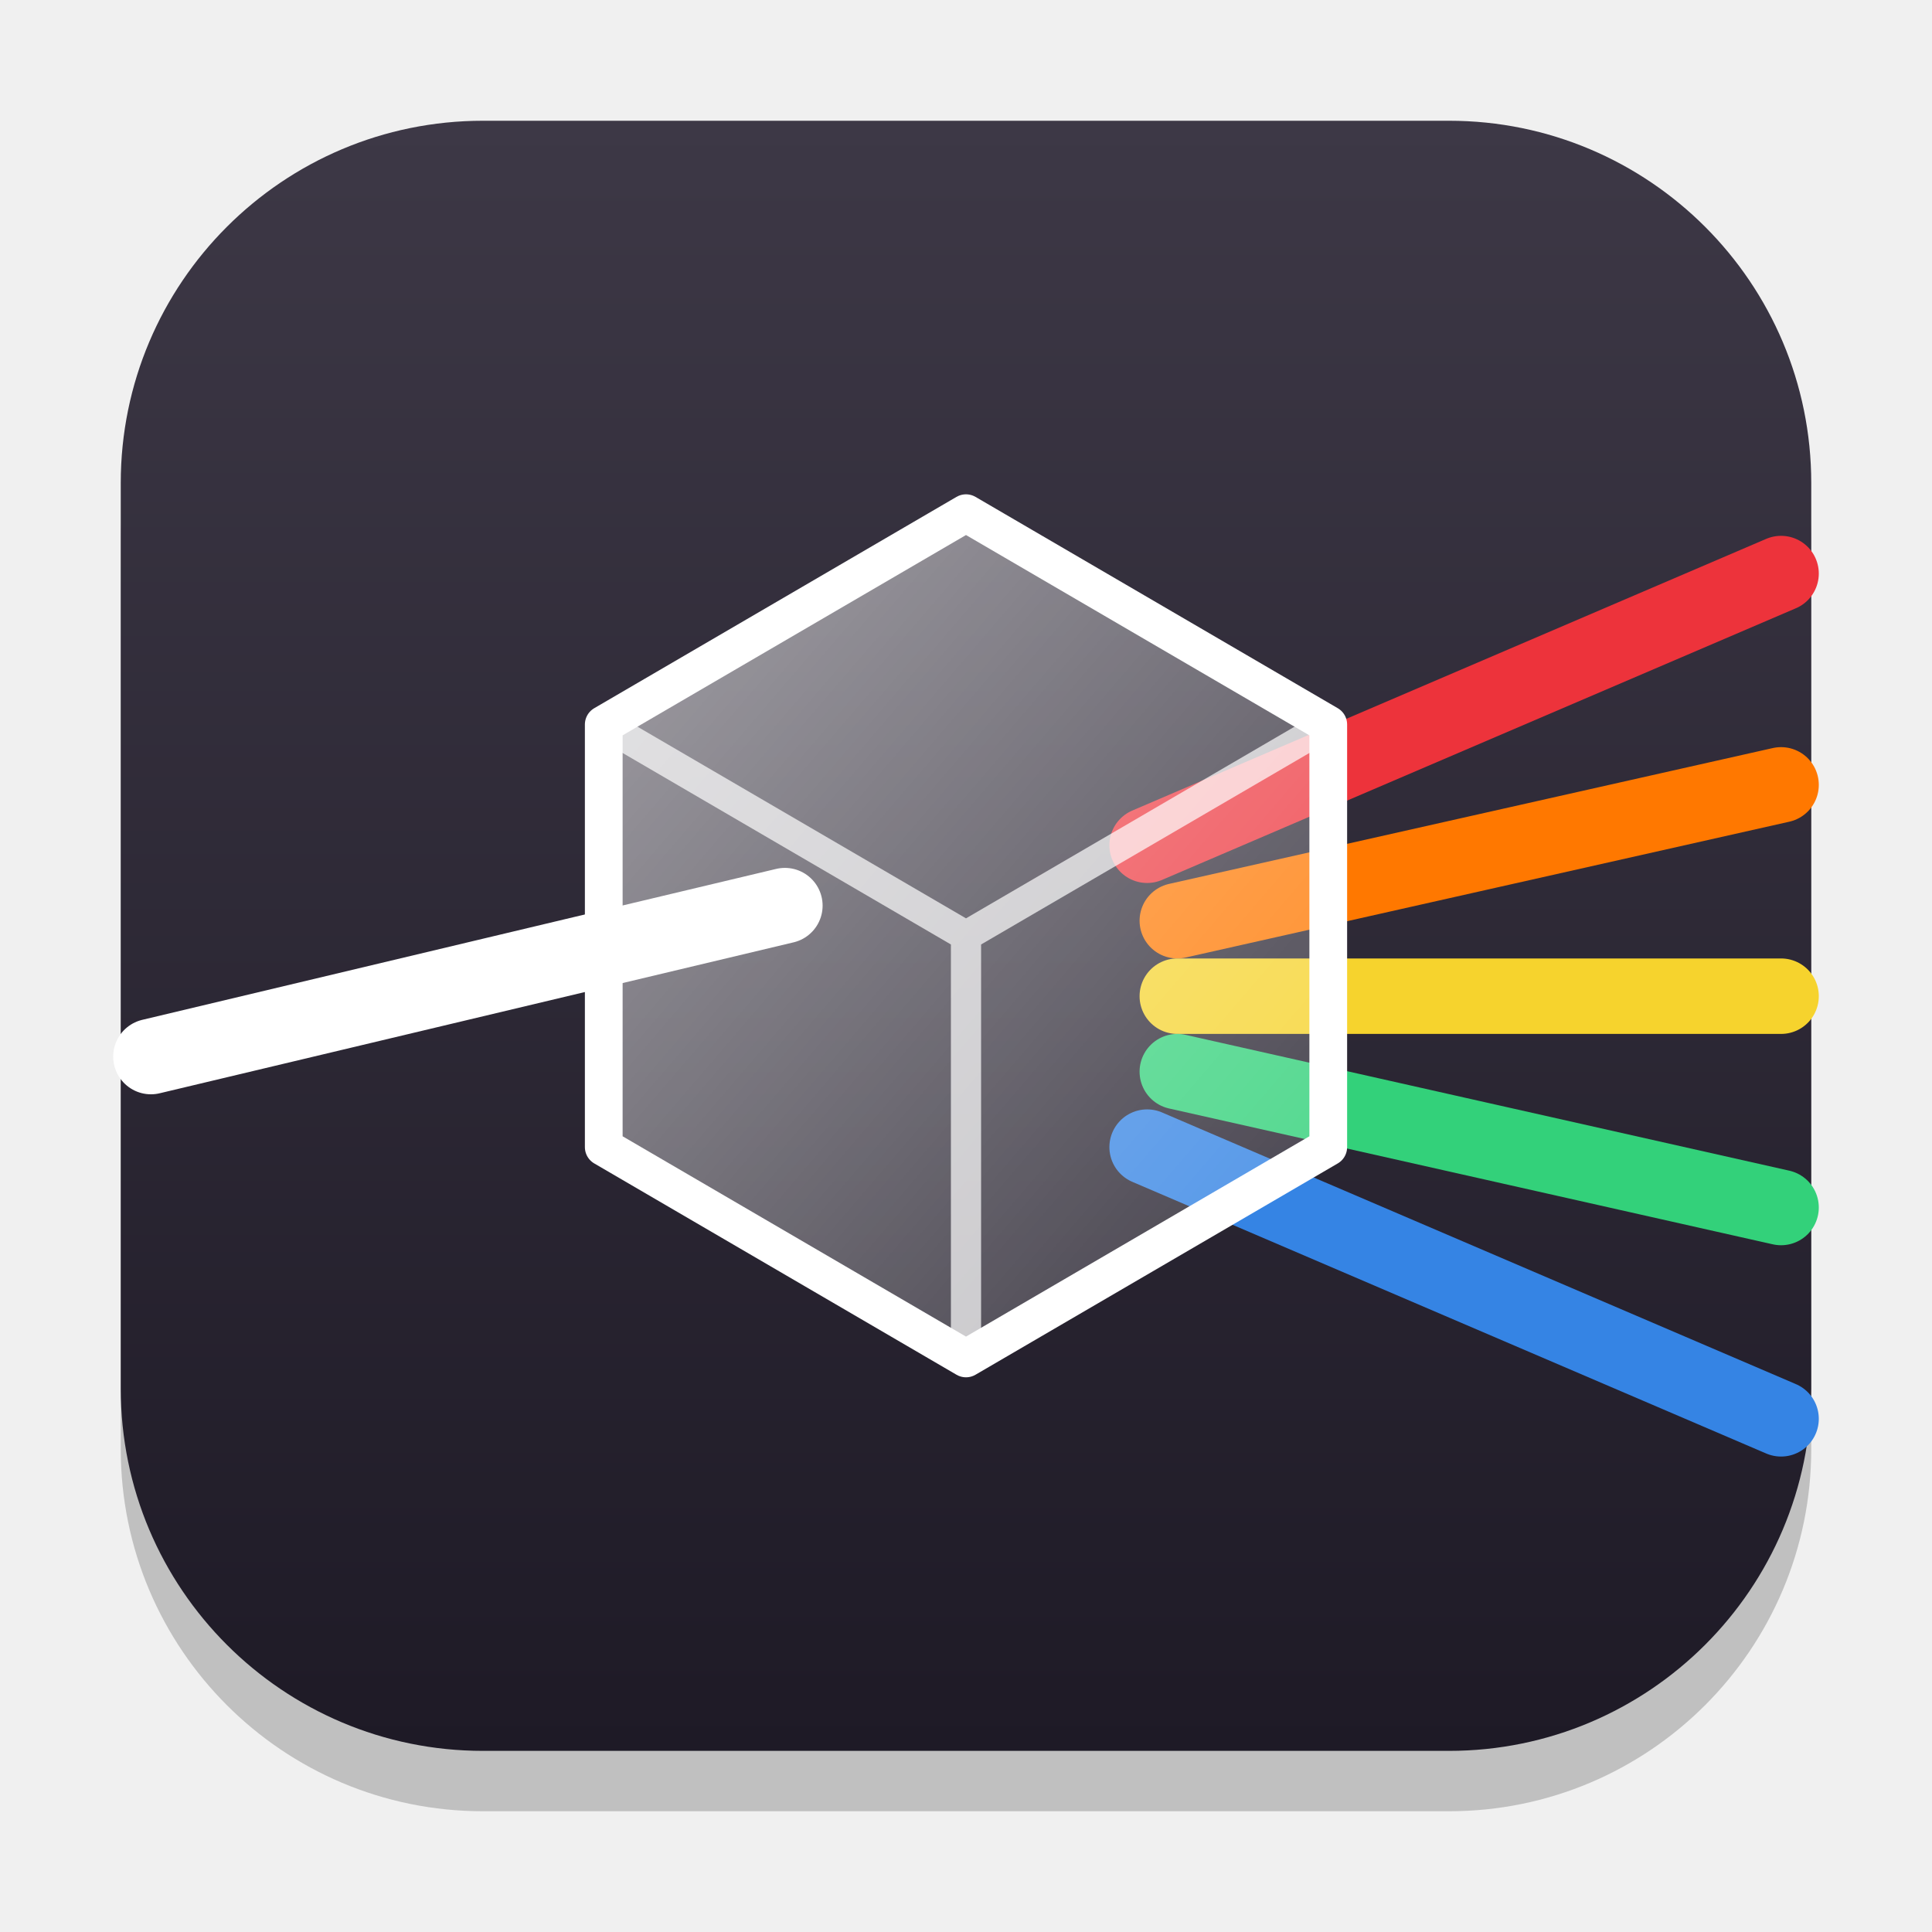
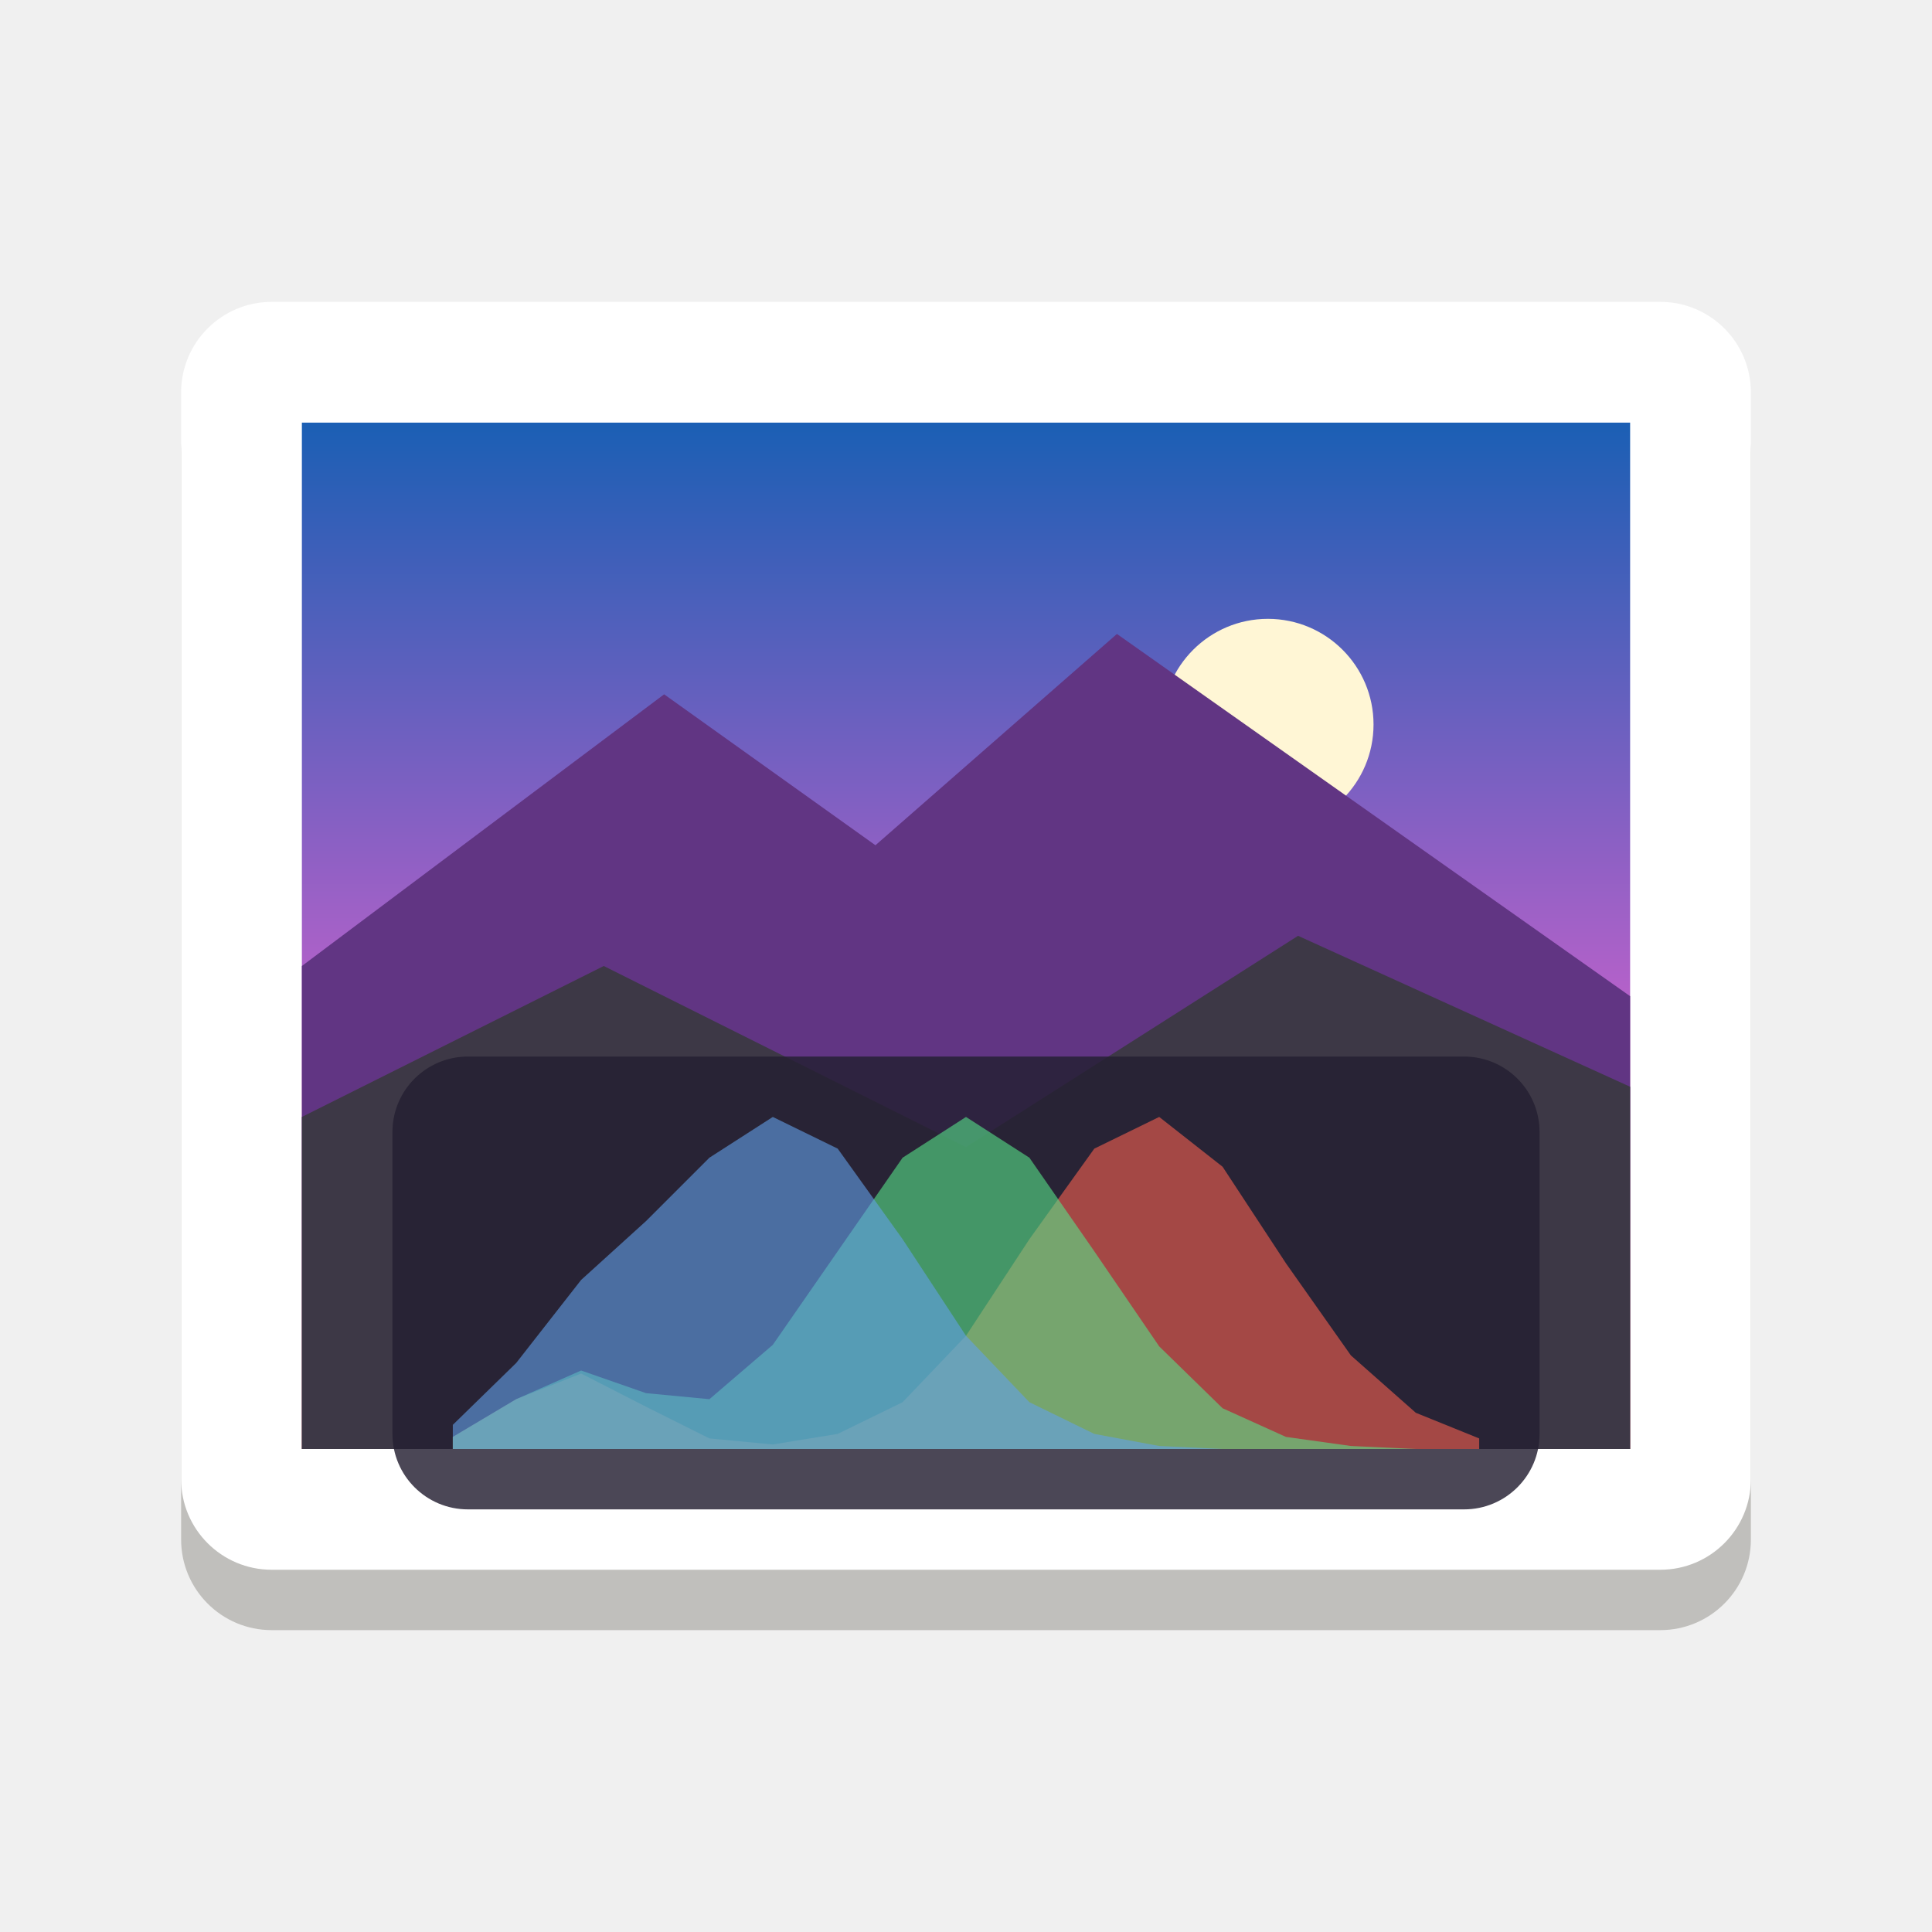
<svg xmlns="http://www.w3.org/2000/svg" width="128" height="128" viewBox="0 0 128 128">
  <defs>
-     <linearGradient id="bg" x1="0" y1="0" x2="0" y2="1">
-       <stop offset="0" stop-color="#3d3846" />
-       <stop offset="1" stop-color="#1e1a26" />
-     </linearGradient>
-     <linearGradient id="glass" x1="0" y1="0" x2="1" y2="1">
-       <stop offset="0" stop-color="#fff" stop-opacity=".55" />
-       <stop offset="1" stop-color="#fff" stop-opacity=".12" />
+     <linearGradient id="sky" x1="0" y1="0" x2="0" y2="1">
+       <stop offset="0" stop-color="#1a5fb4" />
+       <stop offset=".6" stop-color="#c061cb" />
+       <stop offset="1" stop-color="#ffa348" />
    </linearGradient>
  </defs>
-   <rect x="8" y="12" width="112" height="108" rx="24" fill="#000" opacity=".2" />
-   <rect x="8" y="8" width="112" height="108" rx="24" fill="url(#bg)" />
-   <path d="M10 70 L52 60" stroke="#fff" stroke-width="5" stroke-linecap="round" />
-   <g stroke-width="5" stroke-linecap="round">
-     <path d="M76 56 L118 38" stroke="#ed333b" />
-     <path d="M78 61 L118 52" stroke="#ff7800" />
-     <path d="M78 66 L118 66" stroke="#f6d32d" />
-     <path d="M78 71 L118 80" stroke="#33d17a" />
-     <path d="M76 76 L118 94" stroke="#3584e4" />
-   </g>
-   <path d="M64 34 L88 48 V76 L64 90 L40 76 V48 Z" fill="url(#glass)" stroke="#fff" stroke-width="2.5" stroke-linejoin="round" />
-   <path d="M40 48 L64 62 L88 48 M64 62 V90" stroke="#fff" stroke-opacity=".7" stroke-width="2" fill="none" stroke-linejoin="round" />
+   <rect x="12" y="24" width="104" height="84" rx="6" fill="#c0bfbc" />
+   <rect x="12" y="20" width="104" height="84" rx="6" fill="#ffffff" />
+   <rect x="20" y="28" width="88" height="68" fill="url(#sky)" />
+   <circle cx="84" cy="48" r="7" fill="#fff6d5" />
+   <path d="M20 64 L44 46 L58 56 L74 42 L108 66 V96 H20 Z" fill="#613583" />
+   <path d="M20 74 L40 64 L64 76 L86 62 L108 72 V96 H20 Z" fill="#3d3846" />
+   <rect x="26" y="70" width="76" height="30" rx="5" fill="#241f31" fill-opacity=".82" />
+   <path d="M30 96 L30.0 95.2 L34.2 92.7 L38.5 91.0 L42.8 93.2 L47.0 95.3 L51.2 95.7 L55.5 95.0 L59.8 92.9 L64.0 88.5 L68.2 82.1 L72.5 76.1 L76.8 74.0 L81.0 77.3 L85.2 83.7 L89.5 89.8 L93.8 93.6 L98.0 95.3 L98 96 Z" fill="#f66151" fill-opacity=".6" />
+   <path d="M30 96 L30.0 95.2 L34.2 92.7 L38.5 90.8 L42.8 92.3 L47.0 92.7 L51.2 89.1 L55.5 82.9 L59.8 76.7 L64.0 74.0 L68.2 76.7 L72.5 82.9 L76.8 89.2 L81.0 93.3 L85.2 95.2 L89.5 95.8 L93.8 96.0 L98.0 96.0 L98 96 Z" fill="#57e389" fill-opacity=".6" />
+   <path d="M30 96 L30.0 94.4 L34.2 90.3 L38.5 84.8 L42.8 80.9 L47.0 76.7 L51.2 74.0 L55.5 76.1 L59.8 82.1 L64.0 88.5 L68.2 92.9 L72.5 95.0 L76.8 95.8 L81.0 96.0 L85.2 96.0 L89.5 96.0 L93.8 96.0 L98.0 96.0 L98 96 Z" fill="#62a0ea" fill-opacity=".6" />
</svg>
